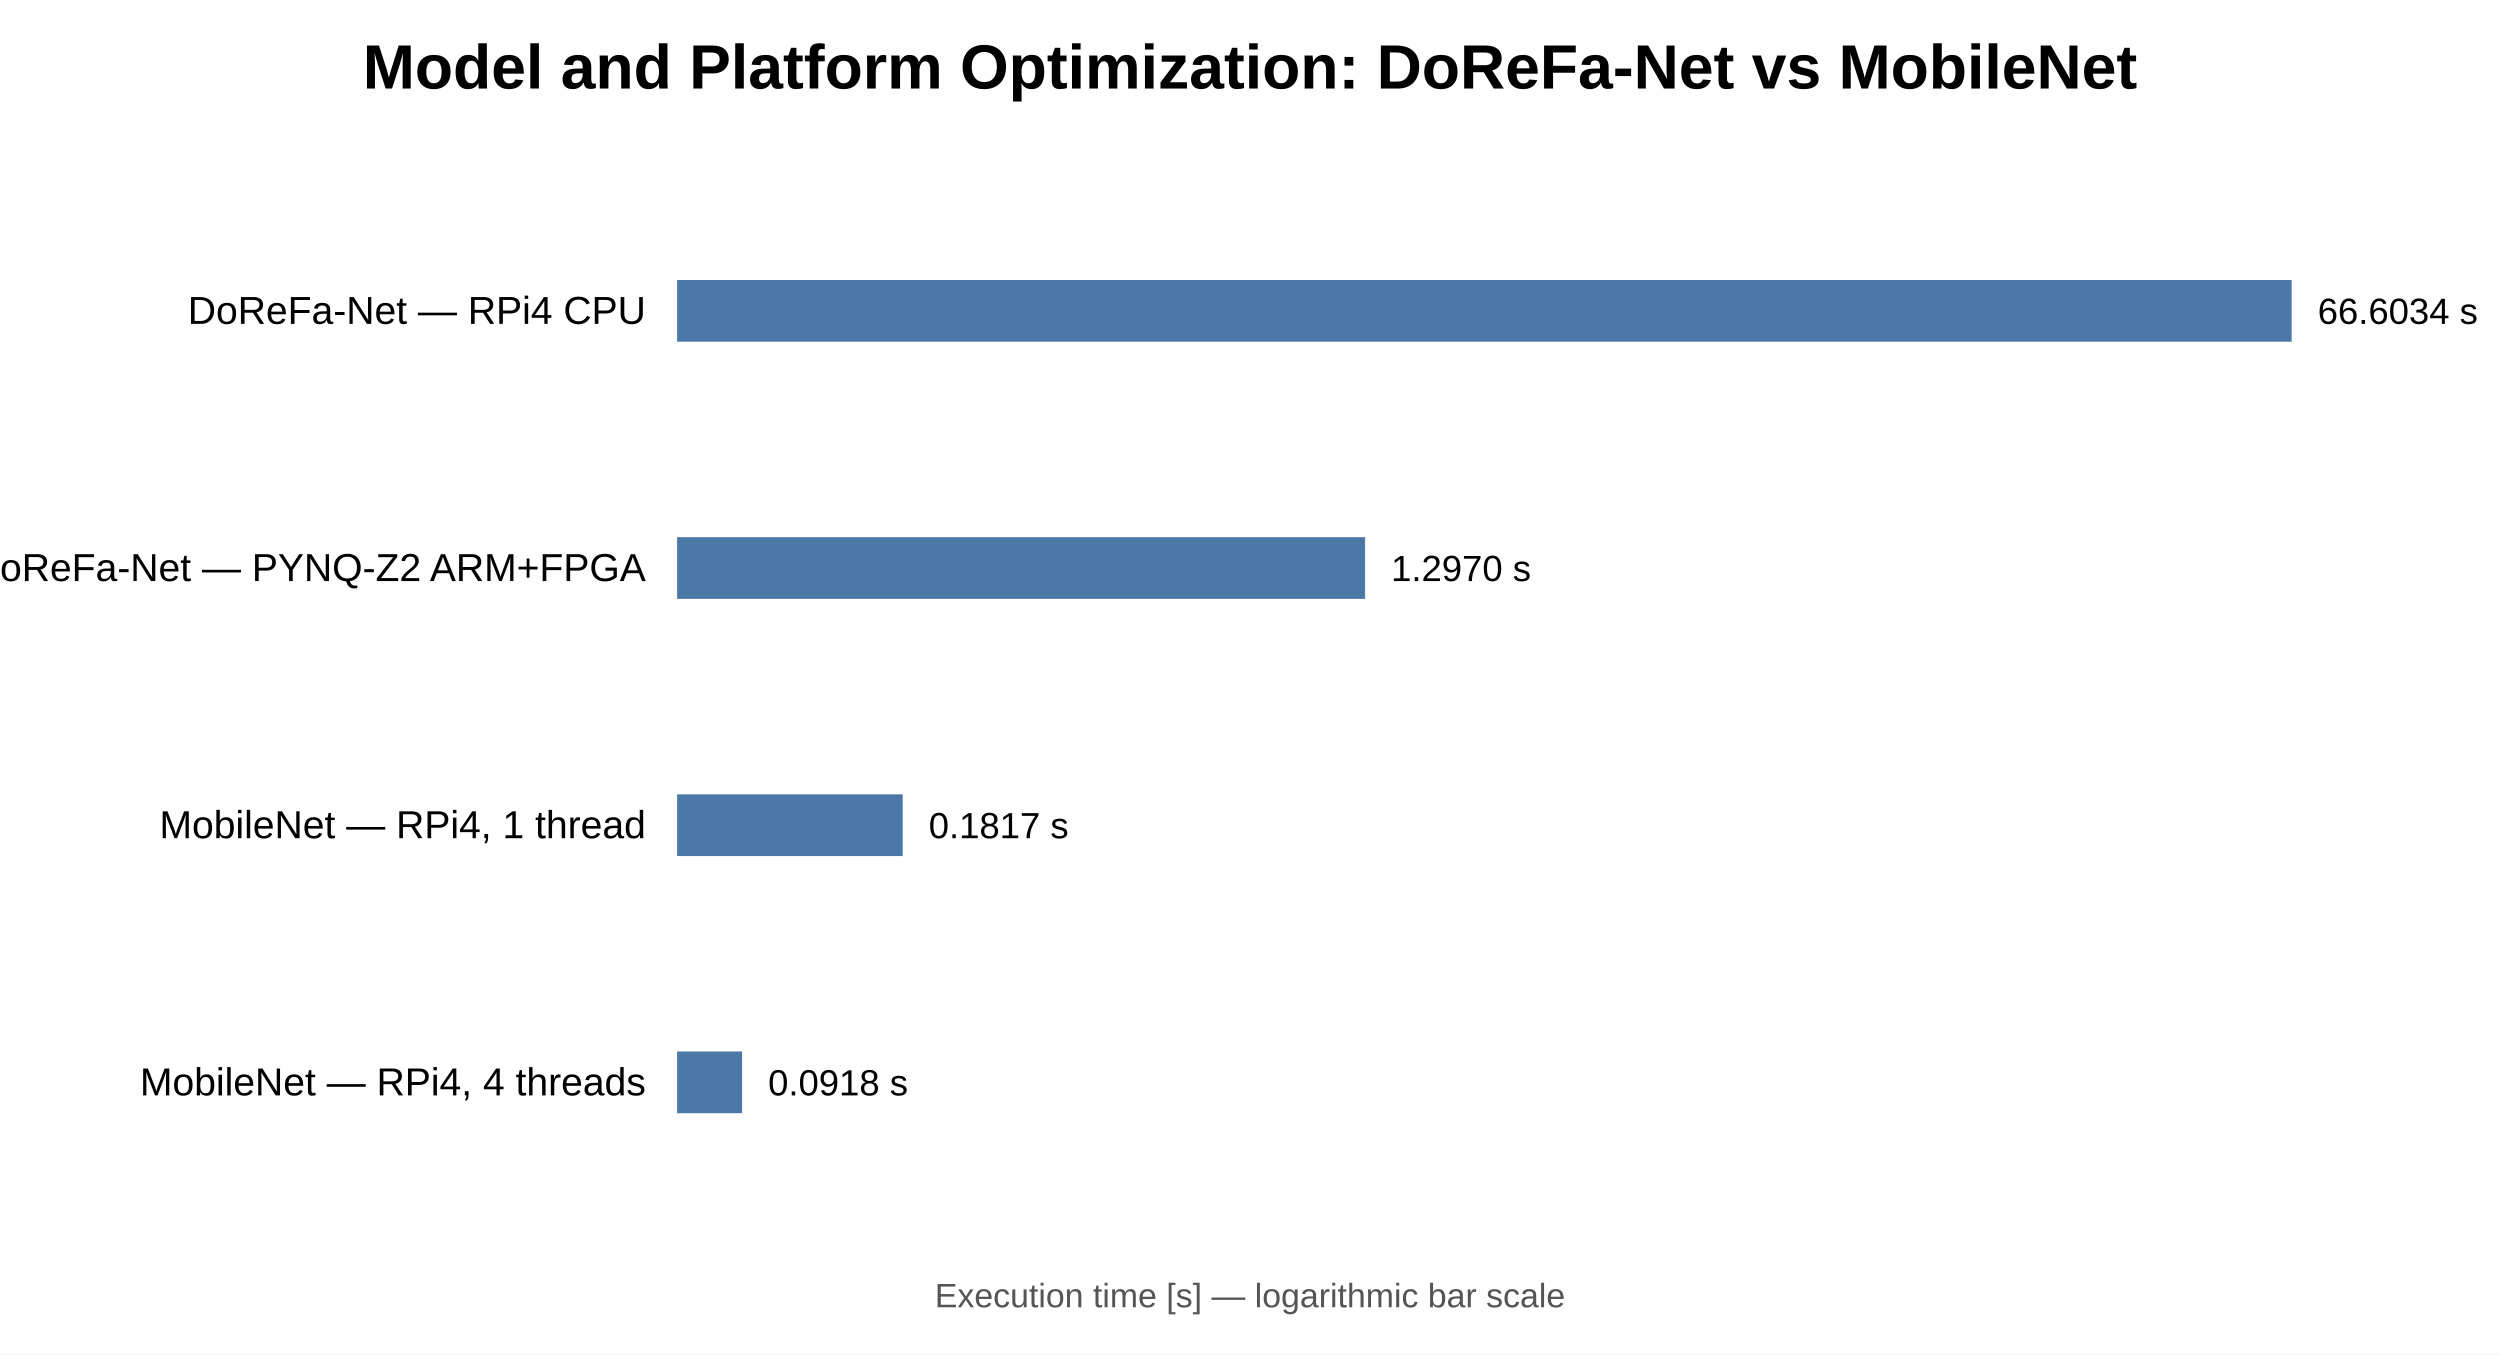
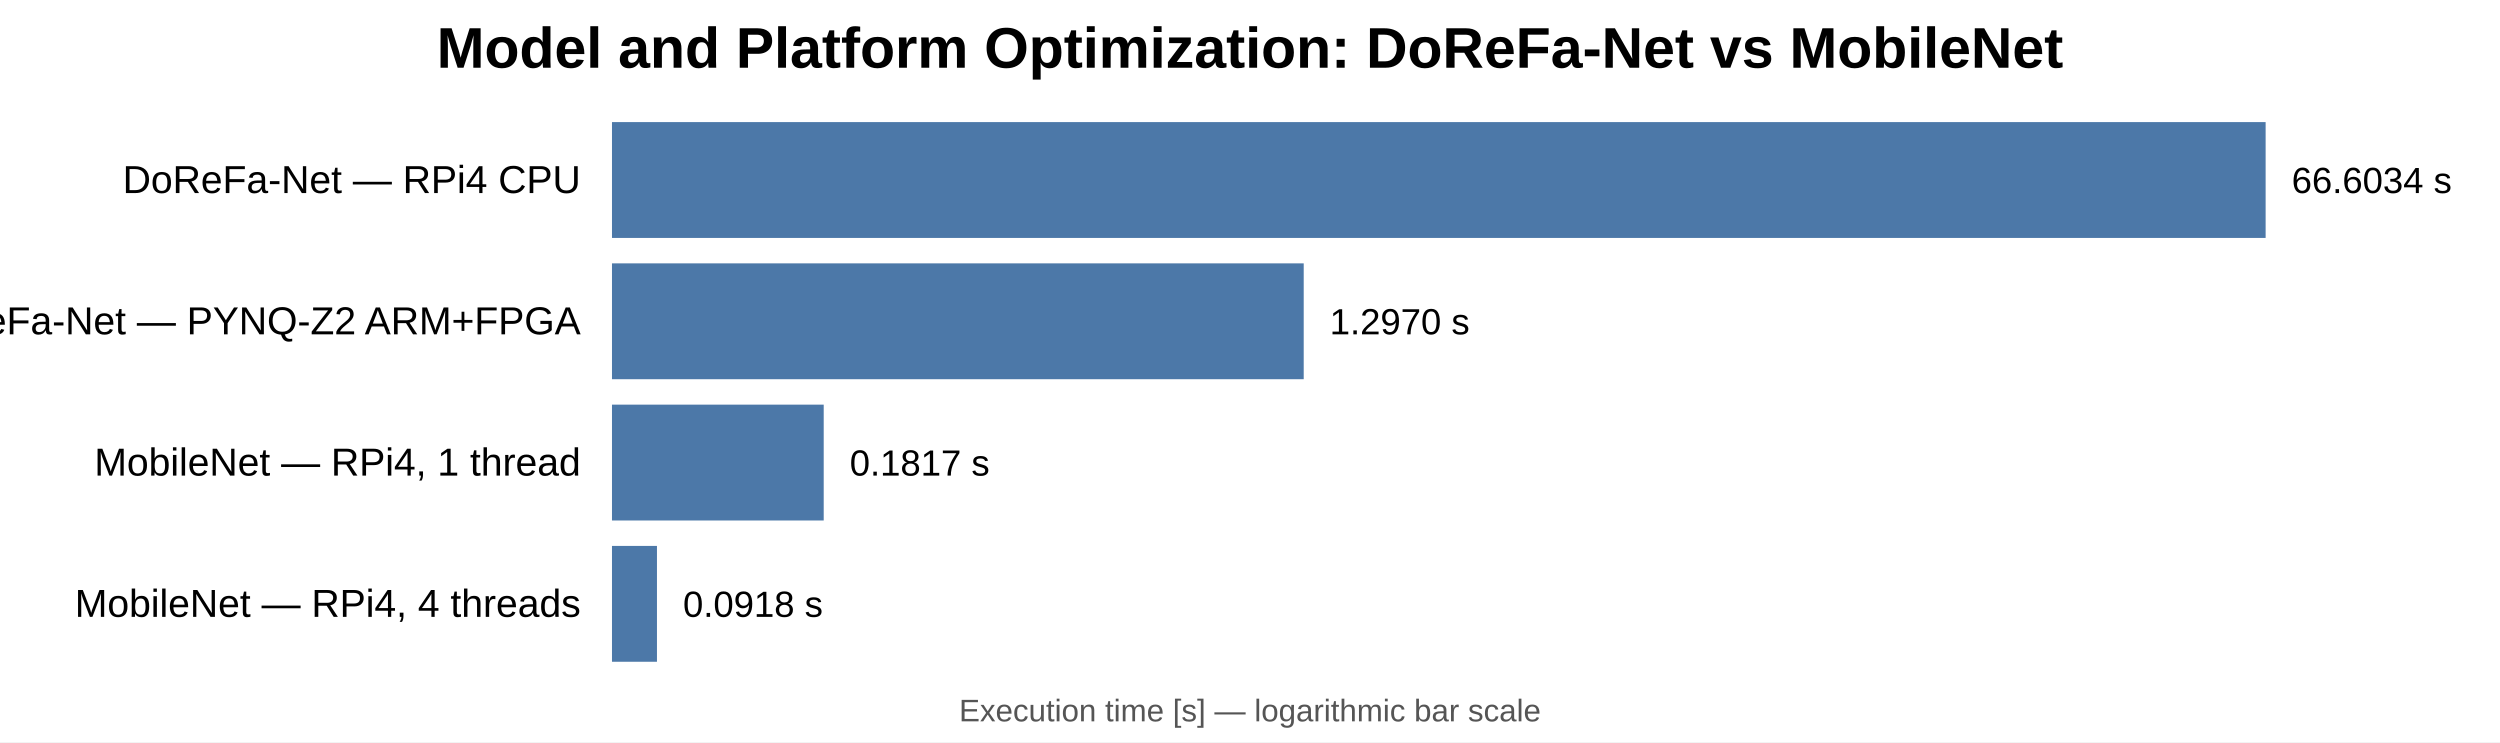
- <svg xmlns="http://www.w3.org/2000/svg" width="960" height="520" viewBox="0 0 960 520">
+ <svg xmlns="http://www.w3.org/2000/svg" width="960" height="285" viewBox="0 0 960 285">
  <rect width="100%" height="100%" fill="white" />
-   <text x="480.0" y="34" text-anchor="middle" font-family="Arial" font-size="24" font-weight="bold">Model and Platform Optimization: DoReFa-Net vs MobileNet</text>
-   <text x="248" y="124.375" text-anchor="end" font-family="Arial" font-size="15">DoReFa-Net — RPi4 CPU</text>
-   <rect x="260" y="107.525" width="620.0" height="23.7" fill="#4c78a8" />
-   <text x="890.0" y="124.375" font-family="Arial" font-size="14">66.6034 s</text>
-   <text x="248" y="223.125" text-anchor="end" font-family="Arial" font-size="15">DoReFa-Net — PYNQ-Z2 ARM+FPGA</text>
-   <rect x="260" y="206.275" width="264.19" height="23.7" fill="#4c78a8" />
-   <text x="534.19" y="223.125" font-family="Arial" font-size="14">1.2970 s</text>
-   <text x="248" y="321.875" text-anchor="end" font-family="Arial" font-size="15">MobileNet — RPi4, 1 thread</text>
-   <rect x="260" y="305.025" width="86.638" height="23.7" fill="#4c78a8" />
-   <text x="356.638" y="321.875" font-family="Arial" font-size="14">0.1817 s</text>
-   <text x="248" y="420.625" text-anchor="end" font-family="Arial" font-size="15">MobileNet — RPi4, 4 threads</text>
-   <rect x="260" y="403.775" width="24.961" height="23.7" fill="#4c78a8" />
-   <text x="294.961" y="420.625" font-family="Arial" font-size="14">0.0918 s</text>
-   <text x="480.0" y="502" text-anchor="middle" font-family="Arial" font-size="13" fill="#555">Execution time [s] — logarithmic bar scale</text>
+   <text x="480.0" y="26" text-anchor="middle" font-family="Arial" font-size="22" font-weight="bold">Model and Platform Optimization: DoReFa-Net vs MobileNet</text>
+   <text x="223" y="74.125" text-anchor="end" font-family="Arial" font-size="15">DoReFa-Net — RPi4 CPU</text>
+   <rect x="235" y="46.883" width="635.0" height="44.485" fill="#4c78a8" />
+   <text x="880.0" y="74.125" font-family="Arial" font-size="14">66.6034 s</text>
+   <text x="223" y="128.375" text-anchor="end" font-family="Arial" font-size="15">DoReFa-Net — PYNQ-Z2 ARM+FPGA</text>
+   <rect x="235" y="101.132" width="265.625" height="44.485" fill="#4c78a8" />
+   <text x="510.625" y="128.375" font-family="Arial" font-size="14">1.2970 s</text>
+   <text x="223" y="182.625" text-anchor="end" font-family="Arial" font-size="15">MobileNet — RPi4, 1 thread</text>
+   <rect x="235" y="155.382" width="81.303" height="44.485" fill="#4c78a8" />
+   <text x="326.303" y="182.625" font-family="Arial" font-size="14">0.1817 s</text>
+   <text x="223" y="236.875" text-anchor="end" font-family="Arial" font-size="15">MobileNet — RPi4, 4 threads</text>
+   <rect x="235" y="209.632" width="17.275" height="44.485" fill="#4c78a8" />
+   <text x="262.275" y="236.875" font-family="Arial" font-size="14">0.0918 s</text>
+   <text x="480.0" y="277" text-anchor="middle" font-family="Arial" font-size="12" fill="#555">Execution time [s] — logarithmic bar scale</text>
</svg>
